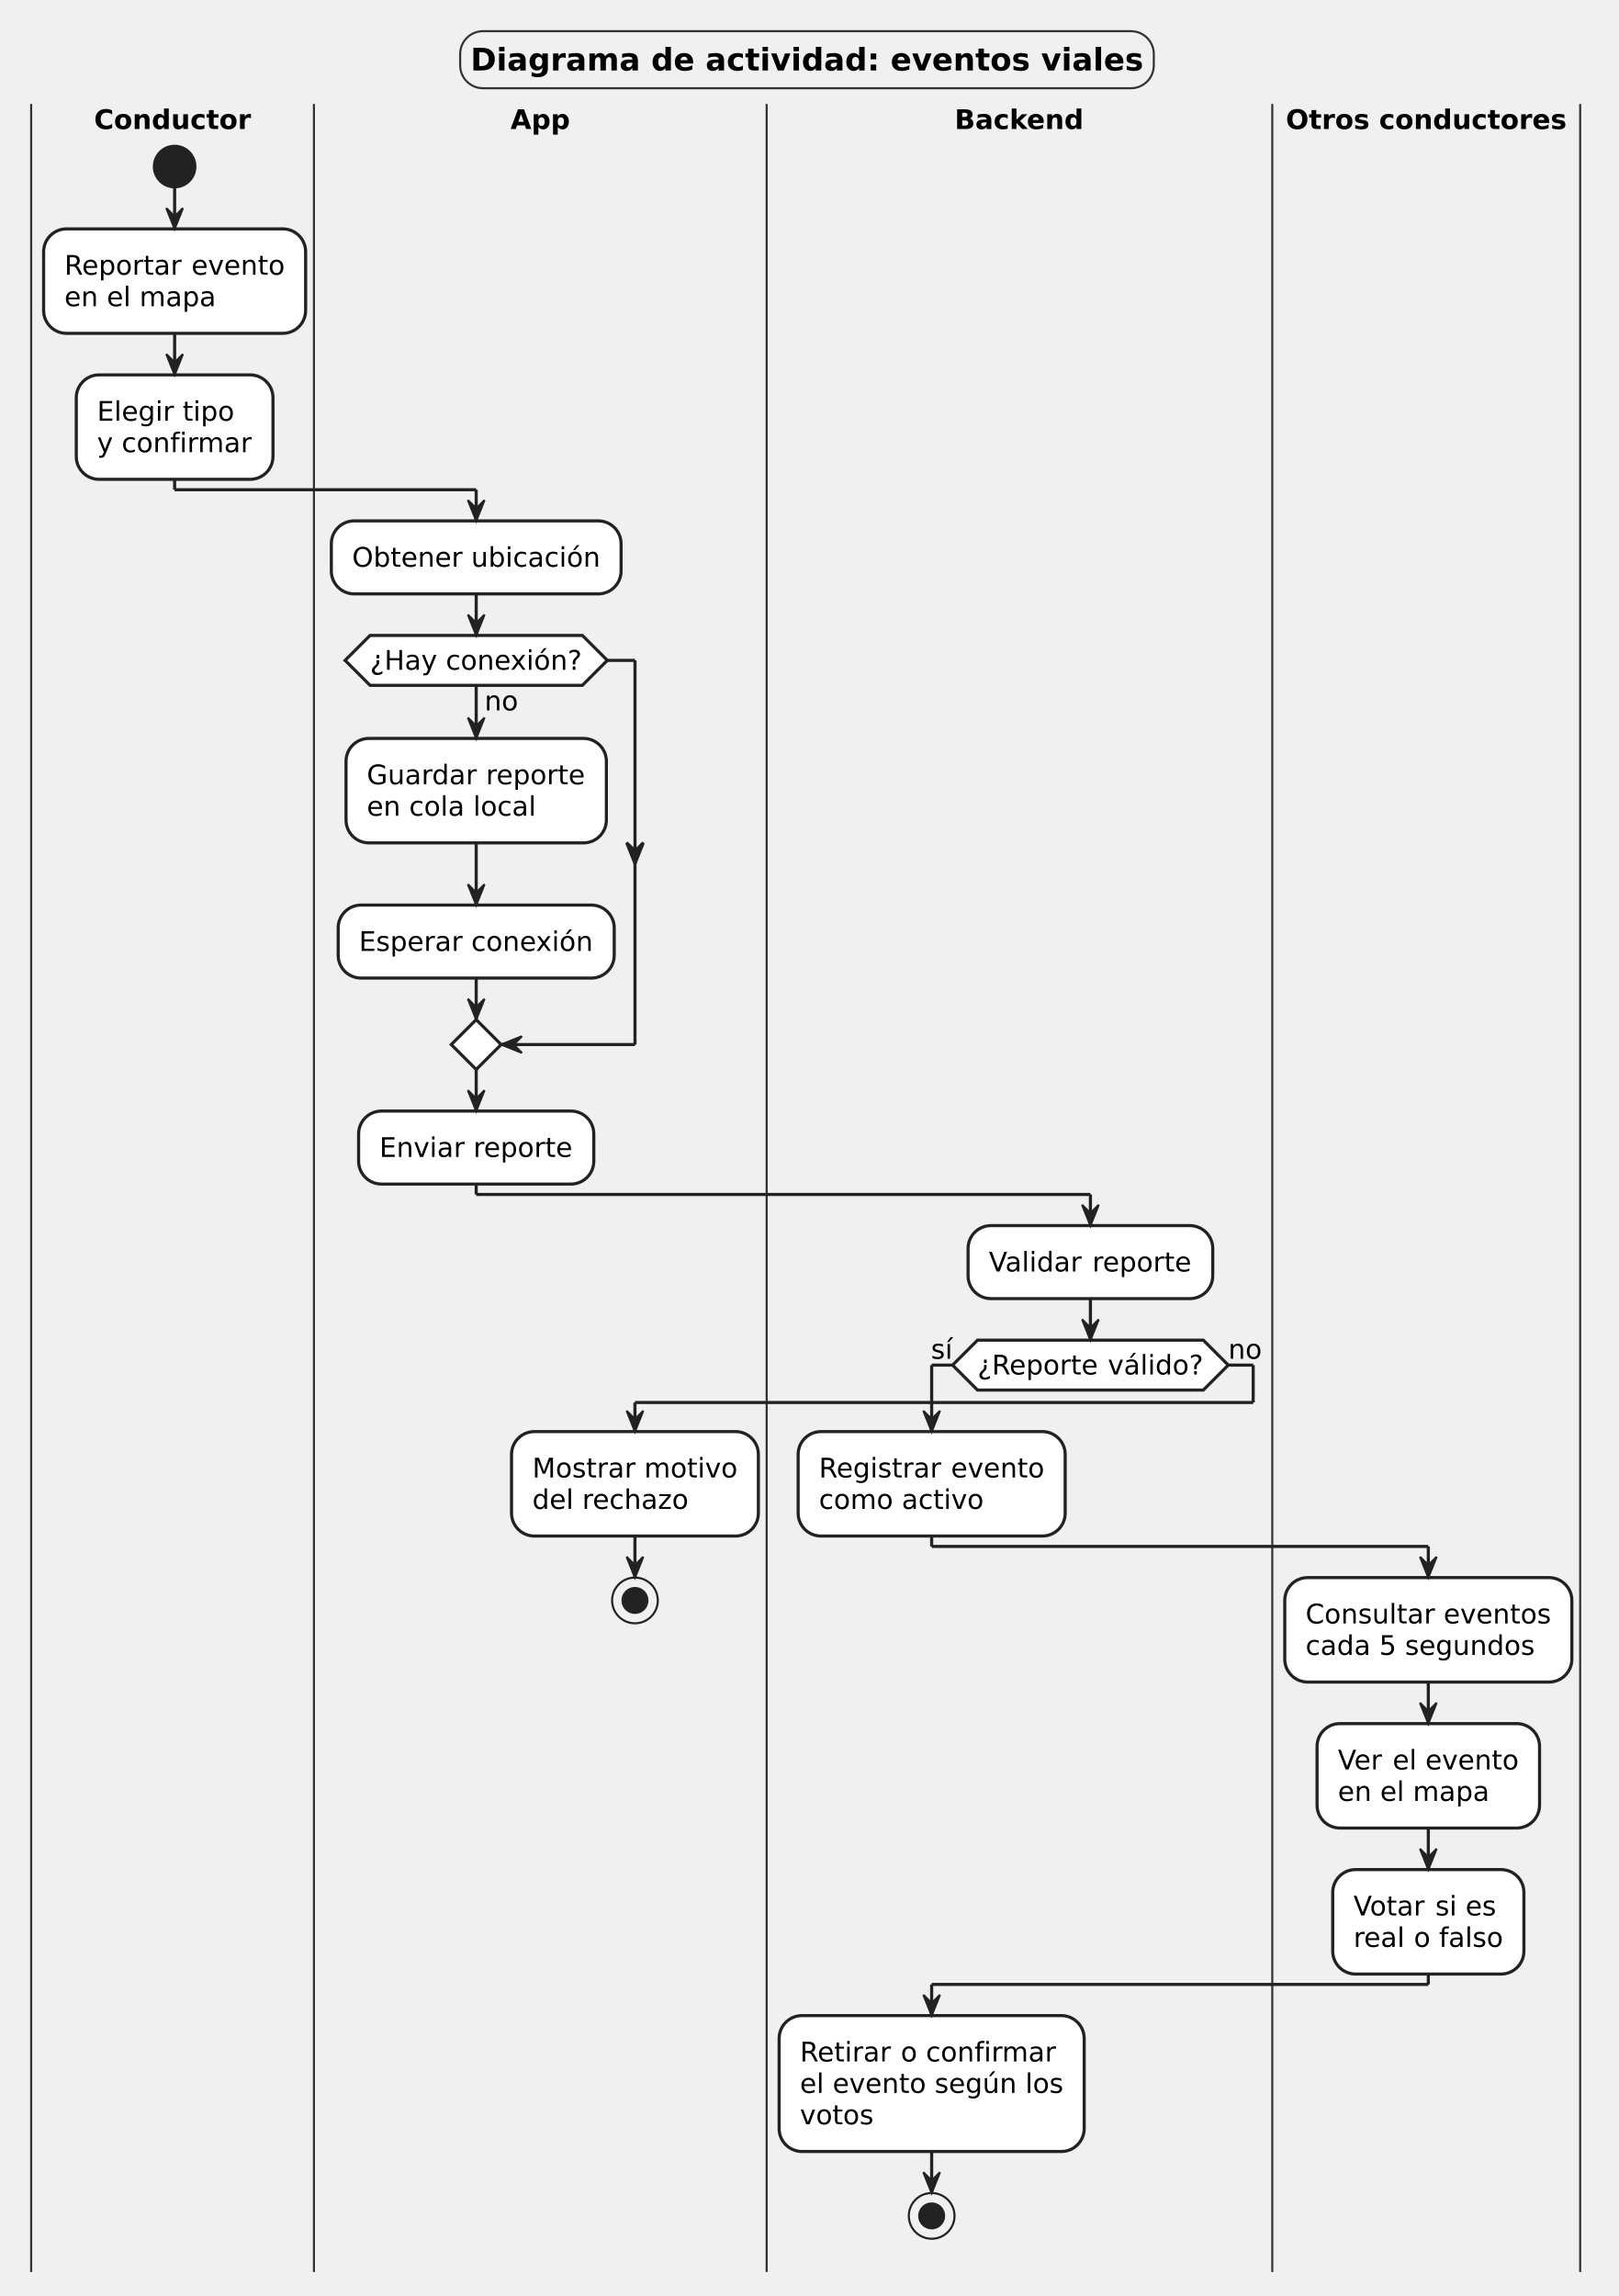
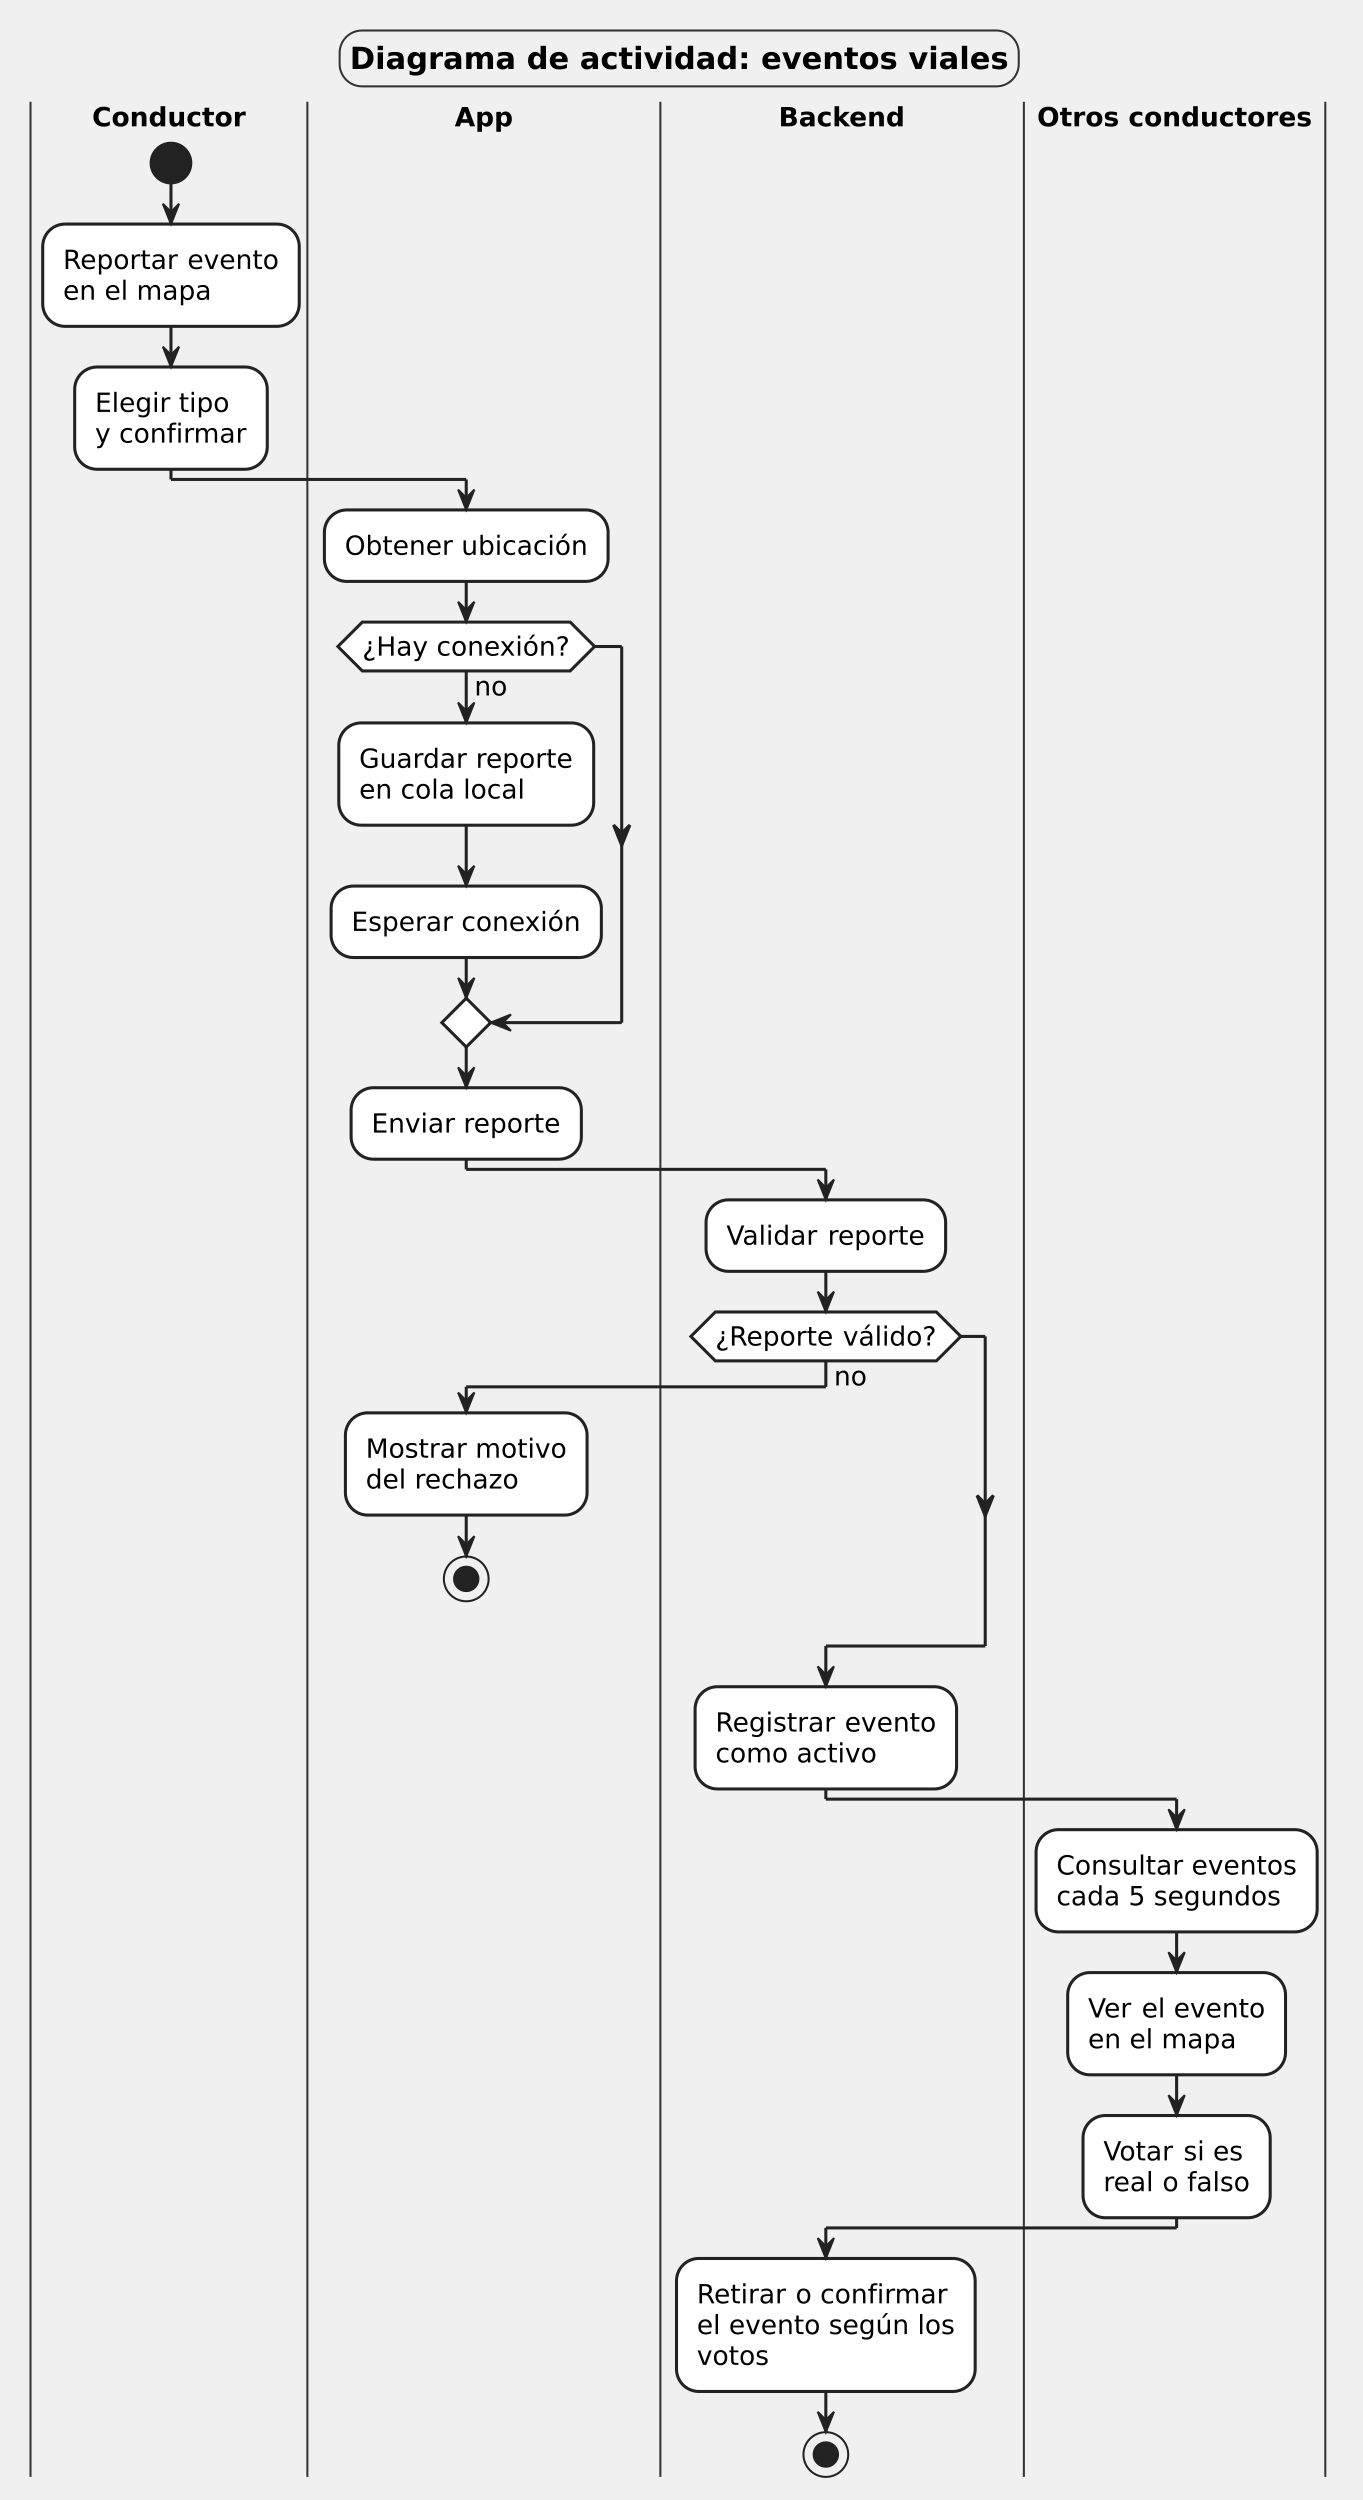
- <svg xmlns="http://www.w3.org/2000/svg" contentStyleType="text/css" height="1105px" preserveAspectRatio="none" style="width:779px;height:1105px;background:#FFFFFF;" version="1.1" viewBox="0 0 779 1105" width="779px" zoomAndPan="magnify">
+ <svg xmlns="http://www.w3.org/2000/svg" contentStyleType="text/css" height="1229px" preserveAspectRatio="none" style="width:670px;height:1229px;background:#FFFFFF;" version="1.1" viewBox="0 0 670 1229" width="670px" zoomAndPan="magnify">
  <defs />
  <g>
-     <rect fill="none" height="27.461" id="_title" rx="11" ry="11" style="stroke:#333333;stroke-width:1.0;" width="333.855" x="221.483" y="15" />
-     <text fill="#000000" font-family="DejaVu Sans" font-size="15" font-weight="bold" lengthAdjust="spacing" textLength="323.855" x="226.483" y="33.923">Diagrama de actividad: eventos viales</text>
-     <rect fill="none" height="15.133" style="stroke:none;stroke-width:1.0;" width="746.822" x="15" y="50.027" />
+     <rect fill="none" height="27.461" id="_title" rx="11" ry="11" style="stroke:#333333;stroke-width:1.0;" width="333.855" x="166.963" y="15" />
+     <text fill="#000000" font-family="DejaVu Sans" font-size="15" font-weight="bold" lengthAdjust="spacing" textLength="323.855" x="171.963" y="33.923">Diagrama de actividad: eventos viales</text>
+     <rect fill="none" height="15.133" style="stroke:none;stroke-width:1.0;" width="637.781" x="15" y="50.027" />
    <ellipse cx="84.05" cy="80.16" fill="#222222" rx="10" ry="10" style="stroke:#222222;stroke-width:1.0;" />
    <rect fill="#FFFFFF" height="50.266" rx="11" ry="11" style="stroke:#222222;stroke-width:1.5;" width="126.101" x="21" y="110.16" />
    <text fill="#000000" font-family="DejaVu Sans" font-size="13" lengthAdjust="spacing" textLength="56.989" x="31" y="132.227">Reportar</text>
    <text fill="#000000" font-family="DejaVu Sans" font-size="13" lengthAdjust="spacing" textLength="4.132" x="87.989" y="132.227"> </text>
    <text fill="#000000" font-family="DejaVu Sans" font-size="13" lengthAdjust="spacing" textLength="44.98" x="92.122" y="132.227">evento</text>
    <text fill="#000000" font-family="DejaVu Sans" font-size="13" lengthAdjust="spacing" textLength="16.237" x="31" y="147.359">en</text>
    <text fill="#000000" font-family="DejaVu Sans" font-size="13" lengthAdjust="spacing" textLength="4.132" x="47.237" y="147.359"> </text>
    <text fill="#000000" font-family="DejaVu Sans" font-size="13" lengthAdjust="spacing" textLength="11.61" x="51.37" y="147.359">el</text>
    <text fill="#000000" font-family="DejaVu Sans" font-size="13" lengthAdjust="spacing" textLength="4.132" x="62.98" y="147.359"> </text>
    <text fill="#000000" font-family="DejaVu Sans" font-size="13" lengthAdjust="spacing" textLength="36.848" x="67.112" y="147.359">mapa</text>
    <rect fill="#FFFFFF" height="50.266" rx="11" ry="11" style="stroke:#222222;stroke-width:1.5;" width="94.674" x="36.714" y="180.425" />
    <text fill="#000000" font-family="DejaVu Sans" font-size="13" lengthAdjust="spacing" textLength="37.032" x="46.714" y="202.492">Elegir</text>
    <text fill="#000000" font-family="DejaVu Sans" font-size="13" lengthAdjust="spacing" textLength="4.132" x="83.746" y="202.492"> </text>
    <text fill="#000000" font-family="DejaVu Sans" font-size="13" lengthAdjust="spacing" textLength="24.915" x="87.878" y="202.492">tipo</text>
    <text fill="#000000" font-family="DejaVu Sans" font-size="13" lengthAdjust="spacing" textLength="7.693" x="46.714" y="217.625">y</text>
    <text fill="#000000" font-family="DejaVu Sans" font-size="13" lengthAdjust="spacing" textLength="4.132" x="54.407" y="217.625"> </text>
    <text fill="#000000" font-family="DejaVu Sans" font-size="13" lengthAdjust="spacing" textLength="62.848" x="58.539" y="217.625">confirmar</text>
-     <line style="stroke:#333333;stroke-width:1.0;" x1="15" x2="15" y1="50.027" y2="1093.449" />
+     <line style="stroke:#333333;stroke-width:1.0;" x1="15" x2="15" y1="50.027" y2="1217.648" />
    <rect fill="#FFFFFF" height="35.133" rx="11" ry="11" style="stroke:#222222;stroke-width:1.5;" width="139.463" x="159.471" y="250.691" />
    <text fill="#000000" font-family="DejaVu Sans" font-size="13" lengthAdjust="spacing" textLength="53.162" x="169.471" y="272.758">Obtener</text>
    <text fill="#000000" font-family="DejaVu Sans" font-size="13" lengthAdjust="spacing" textLength="4.132" x="222.633" y="272.758"> </text>
    <text fill="#000000" font-family="DejaVu Sans" font-size="13" lengthAdjust="spacing" textLength="62.169" x="226.765" y="272.758">ubicación</text>
    <rect fill="#FFFFFF" height="50.266" rx="11" ry="11" style="stroke:#222222;stroke-width:1.5;" width="125.308" x="166.549" y="355.39" />
    <text fill="#000000" font-family="DejaVu Sans" font-size="13" lengthAdjust="spacing" textLength="53.187" x="176.549" y="377.457">Guardar</text>
    <text fill="#000000" font-family="DejaVu Sans" font-size="13" lengthAdjust="spacing" textLength="4.132" x="229.736" y="377.457"> </text>
    <text fill="#000000" font-family="DejaVu Sans" font-size="13" lengthAdjust="spacing" textLength="47.988" x="233.868" y="377.457">reporte</text>
    <text fill="#000000" font-family="DejaVu Sans" font-size="13" lengthAdjust="spacing" textLength="16.237" x="176.549" y="392.59">en</text>
    <text fill="#000000" font-family="DejaVu Sans" font-size="13" lengthAdjust="spacing" textLength="4.132" x="192.786" y="392.59"> </text>
    <text fill="#000000" font-family="DejaVu Sans" font-size="13" lengthAdjust="spacing" textLength="26.679" x="196.919" y="392.59">cola</text>
    <text fill="#000000" font-family="DejaVu Sans" font-size="13" lengthAdjust="spacing" textLength="4.132" x="223.598" y="392.59"> </text>
    <text fill="#000000" font-family="DejaVu Sans" font-size="13" lengthAdjust="spacing" textLength="30.291" x="227.73" y="392.59">local</text>
    <rect fill="#FFFFFF" height="35.133" rx="11" ry="11" style="stroke:#222222;stroke-width:1.5;" width="132.861" x="162.772" y="435.589" />
    <text fill="#000000" font-family="DejaVu Sans" font-size="13" lengthAdjust="spacing" textLength="49.893" x="172.772" y="457.656">Esperar</text>
    <text fill="#000000" font-family="DejaVu Sans" font-size="13" lengthAdjust="spacing" textLength="4.132" x="222.665" y="457.656"> </text>
    <text fill="#000000" font-family="DejaVu Sans" font-size="13" lengthAdjust="spacing" textLength="58.836" x="226.797" y="457.656">conexión</text>
    <polygon fill="#FFFFFF" points="178.101,305.824,280.305,305.824,292.305,317.824,280.305,329.824,178.101,329.824,166.101,317.824,178.101,305.824" style="stroke:#222222;stroke-width:1.5;" />
    <text fill="#000000" font-family="DejaVu Sans" font-size="13" lengthAdjust="spacing" textLength="16.193" x="233.203" y="341.891">no</text>
    <text fill="#000000" font-family="DejaVu Sans" font-size="13" lengthAdjust="spacing" textLength="32.335" x="178.101" y="322.324">¿Hay</text>
    <text fill="#000000" font-family="DejaVu Sans" font-size="13" lengthAdjust="spacing" textLength="4.132" x="210.436" y="322.324"> </text>
    <text fill="#000000" font-family="DejaVu Sans" font-size="13" lengthAdjust="spacing" textLength="65.736" x="214.568" y="322.324">conexión?</text>
    <polygon fill="#FFFFFF" points="229.203,490.722,241.203,502.722,229.203,514.722,217.203,502.722,229.203,490.722" style="stroke:#222222;stroke-width:1.5;" />
    <rect fill="#FFFFFF" height="35.133" rx="11" ry="11" style="stroke:#222222;stroke-width:1.5;" width="113.19" x="172.608" y="534.722" />
    <text fill="#000000" font-family="DejaVu Sans" font-size="13" lengthAdjust="spacing" textLength="41.069" x="182.608" y="556.789">Enviar</text>
    <text fill="#000000" font-family="DejaVu Sans" font-size="13" lengthAdjust="spacing" textLength="4.132" x="223.677" y="556.789"> </text>
    <text fill="#000000" font-family="DejaVu Sans" font-size="13" lengthAdjust="spacing" textLength="47.988" x="227.81" y="556.789">reporte</text>
-     <rect fill="#FFFFFF" height="50.266" rx="11" ry="11" style="stroke:#222222;stroke-width:1.5;" width="118.801" x="246.209" y="688.988" />
-     <text fill="#000000" font-family="DejaVu Sans" font-size="13" lengthAdjust="spacing" textLength="49.696" x="256.209" y="711.055">Mostrar</text>
-     <text fill="#000000" font-family="DejaVu Sans" font-size="13" lengthAdjust="spacing" textLength="4.132" x="305.905" y="711.055"> </text>
-     <text fill="#000000" font-family="DejaVu Sans" font-size="13" lengthAdjust="spacing" textLength="44.973" x="310.037" y="711.055">motivo</text>
-     <text fill="#000000" font-family="DejaVu Sans" font-size="13" lengthAdjust="spacing" textLength="19.862" x="256.209" y="726.188">del</text>
-     <text fill="#000000" font-family="DejaVu Sans" font-size="13" lengthAdjust="spacing" textLength="4.132" x="276.071" y="726.188"> </text>
-     <text fill="#000000" font-family="DejaVu Sans" font-size="13" lengthAdjust="spacing" textLength="51.473" x="280.203" y="726.188">rechazo</text>
-     <ellipse cx="305.61" cy="770.253" fill="none" rx="11" ry="11" style="stroke:#222222;stroke-width:1.0;" />
-     <ellipse cx="305.61" cy="770.253" fill="#222222" rx="6" ry="6" style="stroke:#222222;stroke-width:1.0;" />
-     <line style="stroke:#333333;stroke-width:1.0;" x1="151.101" x2="151.101" y1="50.027" y2="1093.449" />
-     <rect fill="#FFFFFF" height="35.133" rx="11" ry="11" style="stroke:#222222;stroke-width:1.5;" width="117.767" x="465.947" y="589.855" />
-     <text fill="#000000" font-family="DejaVu Sans" font-size="13" lengthAdjust="spacing" textLength="45.646" x="475.947" y="611.922">Validar</text>
-     <text fill="#000000" font-family="DejaVu Sans" font-size="13" lengthAdjust="spacing" textLength="4.132" x="521.593" y="611.922"> </text>
-     <text fill="#000000" font-family="DejaVu Sans" font-size="13" lengthAdjust="spacing" textLength="47.988" x="525.725" y="611.922">reporte</text>
-     <polygon fill="#FFFFFF" points="470.482,644.988,579.179,644.988,591.179,656.988,579.179,668.988,470.482,668.988,458.482,656.988,470.482,644.988" style="stroke:#222222;stroke-width:1.5;" />
-     <text fill="#000000" font-family="DejaVu Sans" font-size="13" lengthAdjust="spacing" textLength="58.576" x="470.482" y="661.488">¿Reporte</text>
-     <text fill="#000000" font-family="DejaVu Sans" font-size="13" lengthAdjust="spacing" textLength="4.132" x="529.058" y="661.488"> </text>
-     <text fill="#000000" font-family="DejaVu Sans" font-size="13" lengthAdjust="spacing" textLength="45.989" x="533.19" y="661.488">válido?</text>
-     <text fill="#000000" font-family="DejaVu Sans" font-size="13" lengthAdjust="spacing" textLength="10.385" x="448.097" y="653.922">sí</text>
-     <text fill="#000000" font-family="DejaVu Sans" font-size="13" lengthAdjust="spacing" textLength="16.193" x="591.179" y="653.922">no</text>
-     <rect fill="#FFFFFF" height="50.266" rx="11" ry="11" style="stroke:#222222;stroke-width:1.5;" width="128.532" x="384.157" y="688.988" />
-     <text fill="#000000" font-family="DejaVu Sans" font-size="13" lengthAdjust="spacing" textLength="59.42" x="394.157" y="711.055">Registrar</text>
-     <text fill="#000000" font-family="DejaVu Sans" font-size="13" lengthAdjust="spacing" textLength="4.132" x="453.578" y="711.055"> </text>
-     <text fill="#000000" font-family="DejaVu Sans" font-size="13" lengthAdjust="spacing" textLength="44.98" x="457.71" y="711.055">evento</text>
-     <text fill="#000000" font-family="DejaVu Sans" font-size="13" lengthAdjust="spacing" textLength="35.718" x="394.157" y="726.188">como</text>
-     <text fill="#000000" font-family="DejaVu Sans" font-size="13" lengthAdjust="spacing" textLength="4.132" x="429.876" y="726.188"> </text>
-     <text fill="#000000" font-family="DejaVu Sans" font-size="13" lengthAdjust="spacing" textLength="39.47" x="434.008" y="726.188">activo</text>
-     <rect fill="#FFFFFF" height="65.398" rx="11" ry="11" style="stroke:#222222;stroke-width:1.5;" width="146.826" x="375.01" y="970.05" />
-     <text fill="#000000" font-family="DejaVu Sans" font-size="13" lengthAdjust="spacing" textLength="44.395" x="385.01" y="992.117">Retirar</text>
-     <text fill="#000000" font-family="DejaVu Sans" font-size="13" lengthAdjust="spacing" textLength="4.132" x="429.406" y="992.117"> </text>
-     <text fill="#000000" font-family="DejaVu Sans" font-size="13" lengthAdjust="spacing" textLength="7.954" x="433.538" y="992.117">o</text>
-     <text fill="#000000" font-family="DejaVu Sans" font-size="13" lengthAdjust="spacing" textLength="4.132" x="441.492" y="992.117"> </text>
-     <text fill="#000000" font-family="DejaVu Sans" font-size="13" lengthAdjust="spacing" textLength="62.848" x="445.624" y="992.117">confirmar</text>
-     <text fill="#000000" font-family="DejaVu Sans" font-size="13" lengthAdjust="spacing" textLength="11.61" x="385.01" y="1007.25">el</text>
-     <text fill="#000000" font-family="DejaVu Sans" font-size="13" lengthAdjust="spacing" textLength="4.132" x="396.62" y="1007.25"> </text>
-     <text fill="#000000" font-family="DejaVu Sans" font-size="13" lengthAdjust="spacing" textLength="44.98" x="400.753" y="1007.25">evento</text>
-     <text fill="#000000" font-family="DejaVu Sans" font-size="13" lengthAdjust="spacing" textLength="4.132" x="445.732" y="1007.25"> </text>
-     <text fill="#000000" font-family="DejaVu Sans" font-size="13" lengthAdjust="spacing" textLength="39.502" x="449.864" y="1007.25">según</text>
-     <text fill="#000000" font-family="DejaVu Sans" font-size="13" lengthAdjust="spacing" textLength="4.132" x="489.366" y="1007.25"> </text>
-     <text fill="#000000" font-family="DejaVu Sans" font-size="13" lengthAdjust="spacing" textLength="18.338" x="493.498" y="1007.25">los</text>
-     <text fill="#000000" font-family="DejaVu Sans" font-size="13" lengthAdjust="spacing" textLength="35.471" x="385.01" y="1022.383">votos</text>
-     <ellipse cx="448.423" cy="1066.449" fill="none" rx="11" ry="11" style="stroke:#222222;stroke-width:1.0;" />
-     <ellipse cx="448.423" cy="1066.449" fill="#222222" rx="6" ry="6" style="stroke:#222222;stroke-width:1.0;" />
-     <line style="stroke:#333333;stroke-width:1.0;" x1="369.01" x2="369.01" y1="50.027" y2="1093.449" />
-     <rect fill="#FFFFFF" height="50.266" rx="11" ry="11" style="stroke:#222222;stroke-width:1.5;" width="138.187" x="618.372" y="759.253" />
-     <text fill="#000000" font-family="DejaVu Sans" font-size="13" lengthAdjust="spacing" textLength="62.302" x="628.372" y="781.32">Consultar</text>
-     <text fill="#000000" font-family="DejaVu Sans" font-size="13" lengthAdjust="spacing" textLength="4.132" x="690.674" y="781.32"> </text>
-     <text fill="#000000" font-family="DejaVu Sans" font-size="13" lengthAdjust="spacing" textLength="51.752" x="694.806" y="781.32">eventos</text>
-     <text fill="#000000" font-family="DejaVu Sans" font-size="13" lengthAdjust="spacing" textLength="31.332" x="628.372" y="796.453">cada</text>
-     <text fill="#000000" font-family="DejaVu Sans" font-size="13" lengthAdjust="spacing" textLength="4.132" x="659.704" y="796.453"> </text>
-     <text fill="#000000" font-family="DejaVu Sans" font-size="13" lengthAdjust="spacing" textLength="8.271" x="663.836" y="796.453">5</text>
-     <text fill="#000000" font-family="DejaVu Sans" font-size="13" lengthAdjust="spacing" textLength="4.132" x="672.107" y="796.453"> </text>
-     <text fill="#000000" font-family="DejaVu Sans" font-size="13" lengthAdjust="spacing" textLength="62.48" x="676.24" y="796.453">segundos</text>
-     <rect fill="#FFFFFF" height="50.266" rx="11" ry="11" style="stroke:#222222;stroke-width:1.5;" width="107.09" x="633.92" y="829.519" />
-     <text fill="#000000" font-family="DejaVu Sans" font-size="13" lengthAdjust="spacing" textLength="22.236" x="643.92" y="851.586">Ver</text>
-     <text fill="#000000" font-family="DejaVu Sans" font-size="13" lengthAdjust="spacing" textLength="4.132" x="666.156" y="851.586"> </text>
-     <text fill="#000000" font-family="DejaVu Sans" font-size="13" lengthAdjust="spacing" textLength="11.61" x="670.289" y="851.586">el</text>
-     <text fill="#000000" font-family="DejaVu Sans" font-size="13" lengthAdjust="spacing" textLength="4.132" x="681.898" y="851.586"> </text>
-     <text fill="#000000" font-family="DejaVu Sans" font-size="13" lengthAdjust="spacing" textLength="44.98" x="686.031" y="851.586">evento</text>
-     <text fill="#000000" font-family="DejaVu Sans" font-size="13" lengthAdjust="spacing" textLength="16.237" x="643.92" y="866.719">en</text>
-     <text fill="#000000" font-family="DejaVu Sans" font-size="13" lengthAdjust="spacing" textLength="4.132" x="660.158" y="866.719"> </text>
-     <text fill="#000000" font-family="DejaVu Sans" font-size="13" lengthAdjust="spacing" textLength="11.61" x="664.29" y="866.719">el</text>
-     <text fill="#000000" font-family="DejaVu Sans" font-size="13" lengthAdjust="spacing" textLength="4.132" x="675.9" y="866.719"> </text>
-     <text fill="#000000" font-family="DejaVu Sans" font-size="13" lengthAdjust="spacing" textLength="36.848" x="680.032" y="866.719">mapa</text>
-     <rect fill="#FFFFFF" height="50.266" rx="11" ry="11" style="stroke:#222222;stroke-width:1.5;" width="92.02" x="641.455" y="899.785" />
-     <text fill="#000000" font-family="DejaVu Sans" font-size="13" lengthAdjust="spacing" textLength="35.255" x="651.455" y="921.852">Votar</text>
-     <text fill="#000000" font-family="DejaVu Sans" font-size="13" lengthAdjust="spacing" textLength="4.132" x="686.71" y="921.852"> </text>
-     <text fill="#000000" font-family="DejaVu Sans" font-size="13" lengthAdjust="spacing" textLength="10.385" x="690.842" y="921.852">si</text>
-     <text fill="#000000" font-family="DejaVu Sans" font-size="13" lengthAdjust="spacing" textLength="4.132" x="701.227" y="921.852"> </text>
-     <text fill="#000000" font-family="DejaVu Sans" font-size="13" lengthAdjust="spacing" textLength="14.771" x="705.359" y="921.852">es</text>
-     <text fill="#000000" font-family="DejaVu Sans" font-size="13" lengthAdjust="spacing" textLength="24.921" x="651.455" y="936.984">real</text>
-     <text fill="#000000" font-family="DejaVu Sans" font-size="13" lengthAdjust="spacing" textLength="4.132" x="676.376" y="936.984"> </text>
-     <text fill="#000000" font-family="DejaVu Sans" font-size="13" lengthAdjust="spacing" textLength="7.954" x="680.508" y="936.984">o</text>
-     <text fill="#000000" font-family="DejaVu Sans" font-size="13" lengthAdjust="spacing" textLength="4.132" x="688.462" y="936.984"> </text>
-     <text fill="#000000" font-family="DejaVu Sans" font-size="13" lengthAdjust="spacing" textLength="30.881" x="692.594" y="936.984">falso</text>
-     <line style="stroke:#333333;stroke-width:1.0;" x1="612.372" x2="612.372" y1="50.027" y2="1093.449" />
-     <line style="stroke:#333333;stroke-width:1.0;" x1="760.559" x2="760.559" y1="50.027" y2="1093.449" />
+     <rect fill="#FFFFFF" height="50.266" rx="11" ry="11" style="stroke:#222222;stroke-width:1.5;" width="118.801" x="169.802" y="694.554" />
+     <text fill="#000000" font-family="DejaVu Sans" font-size="13" lengthAdjust="spacing" textLength="49.696" x="179.802" y="716.621">Mostrar</text>
+     <text fill="#000000" font-family="DejaVu Sans" font-size="13" lengthAdjust="spacing" textLength="4.132" x="229.498" y="716.621"> </text>
+     <text fill="#000000" font-family="DejaVu Sans" font-size="13" lengthAdjust="spacing" textLength="44.973" x="233.63" y="716.621">motivo</text>
+     <text fill="#000000" font-family="DejaVu Sans" font-size="13" lengthAdjust="spacing" textLength="19.862" x="179.802" y="731.754">del</text>
+     <text fill="#000000" font-family="DejaVu Sans" font-size="13" lengthAdjust="spacing" textLength="4.132" x="199.664" y="731.754"> </text>
+     <text fill="#000000" font-family="DejaVu Sans" font-size="13" lengthAdjust="spacing" textLength="51.473" x="203.796" y="731.754">rechazo</text>
+     <ellipse cx="229.203" cy="776.187" fill="none" rx="11" ry="11" style="stroke:#222222;stroke-width:1.0;" />
+     <ellipse cx="229.203" cy="776.187" fill="#222222" rx="6" ry="6" style="stroke:#222222;stroke-width:1.0;" />
+     <line style="stroke:#333333;stroke-width:1.0;" x1="151.101" x2="151.101" y1="50.027" y2="1217.648" />
+     <rect fill="#FFFFFF" height="35.133" rx="11" ry="11" style="stroke:#222222;stroke-width:1.5;" width="117.767" x="347.099" y="589.855" />
+     <text fill="#000000" font-family="DejaVu Sans" font-size="13" lengthAdjust="spacing" textLength="45.646" x="357.099" y="611.922">Validar</text>
+     <text fill="#000000" font-family="DejaVu Sans" font-size="13" lengthAdjust="spacing" textLength="4.132" x="402.745" y="611.922"> </text>
+     <text fill="#000000" font-family="DejaVu Sans" font-size="13" lengthAdjust="spacing" textLength="47.988" x="406.877" y="611.922">reporte</text>
+     <polygon fill="#FFFFFF" points="351.634,644.988,460.331,644.988,472.331,656.988,460.331,668.988,351.634,668.988,339.634,656.988,351.634,644.988" style="stroke:#222222;stroke-width:1.5;" />
+     <text fill="#000000" font-family="DejaVu Sans" font-size="13" lengthAdjust="spacing" textLength="16.193" x="409.982" y="681.055">no</text>
+     <text fill="#000000" font-family="DejaVu Sans" font-size="13" lengthAdjust="spacing" textLength="58.576" x="351.634" y="661.488">¿Reporte</text>
+     <text fill="#000000" font-family="DejaVu Sans" font-size="13" lengthAdjust="spacing" textLength="4.132" x="410.21" y="661.488"> </text>
+     <text fill="#000000" font-family="DejaVu Sans" font-size="13" lengthAdjust="spacing" textLength="45.989" x="414.342" y="661.488">válido?</text>
+     <rect fill="#FFFFFF" height="50.266" rx="11" ry="11" style="stroke:#222222;stroke-width:1.5;" width="128.532" x="341.716" y="829.187" />
+     <text fill="#000000" font-family="DejaVu Sans" font-size="13" lengthAdjust="spacing" textLength="59.42" x="351.716" y="851.254">Registrar</text>
+     <text fill="#000000" font-family="DejaVu Sans" font-size="13" lengthAdjust="spacing" textLength="4.132" x="411.137" y="851.254"> </text>
+     <text fill="#000000" font-family="DejaVu Sans" font-size="13" lengthAdjust="spacing" textLength="44.98" x="415.269" y="851.254">evento</text>
+     <text fill="#000000" font-family="DejaVu Sans" font-size="13" lengthAdjust="spacing" textLength="35.718" x="351.716" y="866.387">como</text>
+     <text fill="#000000" font-family="DejaVu Sans" font-size="13" lengthAdjust="spacing" textLength="4.132" x="387.434" y="866.387"> </text>
+     <text fill="#000000" font-family="DejaVu Sans" font-size="13" lengthAdjust="spacing" textLength="39.47" x="391.567" y="866.387">activo</text>
+     <rect fill="#FFFFFF" height="65.398" rx="11" ry="11" style="stroke:#222222;stroke-width:1.5;" width="146.826" x="332.569" y="1110.249" />
+     <text fill="#000000" font-family="DejaVu Sans" font-size="13" lengthAdjust="spacing" textLength="44.395" x="342.569" y="1132.316">Retirar</text>
+     <text fill="#000000" font-family="DejaVu Sans" font-size="13" lengthAdjust="spacing" textLength="4.132" x="386.965" y="1132.316"> </text>
+     <text fill="#000000" font-family="DejaVu Sans" font-size="13" lengthAdjust="spacing" textLength="7.954" x="391.097" y="1132.316">o</text>
+     <text fill="#000000" font-family="DejaVu Sans" font-size="13" lengthAdjust="spacing" textLength="4.132" x="399.05" y="1132.316"> </text>
+     <text fill="#000000" font-family="DejaVu Sans" font-size="13" lengthAdjust="spacing" textLength="62.848" x="403.183" y="1132.316">confirmar</text>
+     <text fill="#000000" font-family="DejaVu Sans" font-size="13" lengthAdjust="spacing" textLength="11.61" x="342.569" y="1147.449">el</text>
+     <text fill="#000000" font-family="DejaVu Sans" font-size="13" lengthAdjust="spacing" textLength="4.132" x="354.179" y="1147.449"> </text>
+     <text fill="#000000" font-family="DejaVu Sans" font-size="13" lengthAdjust="spacing" textLength="44.98" x="358.311" y="1147.449">evento</text>
+     <text fill="#000000" font-family="DejaVu Sans" font-size="13" lengthAdjust="spacing" textLength="4.132" x="403.291" y="1147.449"> </text>
+     <text fill="#000000" font-family="DejaVu Sans" font-size="13" lengthAdjust="spacing" textLength="39.502" x="407.423" y="1147.449">según</text>
+     <text fill="#000000" font-family="DejaVu Sans" font-size="13" lengthAdjust="spacing" textLength="4.132" x="446.925" y="1147.449"> </text>
+     <text fill="#000000" font-family="DejaVu Sans" font-size="13" lengthAdjust="spacing" textLength="18.338" x="451.057" y="1147.449">los</text>
+     <text fill="#000000" font-family="DejaVu Sans" font-size="13" lengthAdjust="spacing" textLength="35.471" x="342.569" y="1162.582">votos</text>
+     <ellipse cx="405.982" cy="1206.648" fill="none" rx="11" ry="11" style="stroke:#222222;stroke-width:1.0;" />
+     <ellipse cx="405.982" cy="1206.648" fill="#222222" rx="6" ry="6" style="stroke:#222222;stroke-width:1.0;" />
+     <line style="stroke:#333333;stroke-width:1.0;" x1="324.634" x2="324.634" y1="50.027" y2="1217.648" />
+     <rect fill="#FFFFFF" height="50.266" rx="11" ry="11" style="stroke:#222222;stroke-width:1.5;" width="138.187" x="509.331" y="899.453" />
+     <text fill="#000000" font-family="DejaVu Sans" font-size="13" lengthAdjust="spacing" textLength="62.302" x="519.331" y="921.519">Consultar</text>
+     <text fill="#000000" font-family="DejaVu Sans" font-size="13" lengthAdjust="spacing" textLength="4.132" x="581.633" y="921.519"> </text>
+     <text fill="#000000" font-family="DejaVu Sans" font-size="13" lengthAdjust="spacing" textLength="51.752" x="585.765" y="921.519">eventos</text>
+     <text fill="#000000" font-family="DejaVu Sans" font-size="13" lengthAdjust="spacing" textLength="31.332" x="519.331" y="936.652">cada</text>
+     <text fill="#000000" font-family="DejaVu Sans" font-size="13" lengthAdjust="spacing" textLength="4.132" x="550.663" y="936.652"> </text>
+     <text fill="#000000" font-family="DejaVu Sans" font-size="13" lengthAdjust="spacing" textLength="8.271" x="554.795" y="936.652">5</text>
+     <text fill="#000000" font-family="DejaVu Sans" font-size="13" lengthAdjust="spacing" textLength="4.132" x="563.066" y="936.652"> </text>
+     <text fill="#000000" font-family="DejaVu Sans" font-size="13" lengthAdjust="spacing" textLength="62.48" x="567.198" y="936.652">segundos</text>
+     <rect fill="#FFFFFF" height="50.266" rx="11" ry="11" style="stroke:#222222;stroke-width:1.5;" width="107.09" x="524.879" y="969.718" />
+     <text fill="#000000" font-family="DejaVu Sans" font-size="13" lengthAdjust="spacing" textLength="22.236" x="534.879" y="991.785">Ver</text>
+     <text fill="#000000" font-family="DejaVu Sans" font-size="13" lengthAdjust="spacing" textLength="4.132" x="557.115" y="991.785"> </text>
+     <text fill="#000000" font-family="DejaVu Sans" font-size="13" lengthAdjust="spacing" textLength="11.61" x="561.248" y="991.785">el</text>
+     <text fill="#000000" font-family="DejaVu Sans" font-size="13" lengthAdjust="spacing" textLength="4.132" x="572.857" y="991.785"> </text>
+     <text fill="#000000" font-family="DejaVu Sans" font-size="13" lengthAdjust="spacing" textLength="44.98" x="576.99" y="991.785">evento</text>
+     <text fill="#000000" font-family="DejaVu Sans" font-size="13" lengthAdjust="spacing" textLength="16.237" x="534.879" y="1006.918">en</text>
+     <text fill="#000000" font-family="DejaVu Sans" font-size="13" lengthAdjust="spacing" textLength="4.132" x="551.117" y="1006.918"> </text>
+     <text fill="#000000" font-family="DejaVu Sans" font-size="13" lengthAdjust="spacing" textLength="11.61" x="555.249" y="1006.918">el</text>
+     <text fill="#000000" font-family="DejaVu Sans" font-size="13" lengthAdjust="spacing" textLength="4.132" x="566.859" y="1006.918"> </text>
+     <text fill="#000000" font-family="DejaVu Sans" font-size="13" lengthAdjust="spacing" textLength="36.848" x="570.991" y="1006.918">mapa</text>
+     <rect fill="#FFFFFF" height="50.266" rx="11" ry="11" style="stroke:#222222;stroke-width:1.5;" width="92.02" x="532.414" y="1039.984" />
+     <text fill="#000000" font-family="DejaVu Sans" font-size="13" lengthAdjust="spacing" textLength="35.255" x="542.414" y="1062.051">Votar</text>
+     <text fill="#000000" font-family="DejaVu Sans" font-size="13" lengthAdjust="spacing" textLength="4.132" x="577.669" y="1062.051"> </text>
+     <text fill="#000000" font-family="DejaVu Sans" font-size="13" lengthAdjust="spacing" textLength="10.385" x="581.801" y="1062.051">si</text>
+     <text fill="#000000" font-family="DejaVu Sans" font-size="13" lengthAdjust="spacing" textLength="4.132" x="592.186" y="1062.051"> </text>
+     <text fill="#000000" font-family="DejaVu Sans" font-size="13" lengthAdjust="spacing" textLength="14.771" x="596.318" y="1062.051">es</text>
+     <text fill="#000000" font-family="DejaVu Sans" font-size="13" lengthAdjust="spacing" textLength="24.921" x="542.414" y="1077.184">real</text>
+     <text fill="#000000" font-family="DejaVu Sans" font-size="13" lengthAdjust="spacing" textLength="4.132" x="567.335" y="1077.184"> </text>
+     <text fill="#000000" font-family="DejaVu Sans" font-size="13" lengthAdjust="spacing" textLength="7.954" x="571.467" y="1077.184">o</text>
+     <text fill="#000000" font-family="DejaVu Sans" font-size="13" lengthAdjust="spacing" textLength="4.132" x="579.421" y="1077.184"> </text>
+     <text fill="#000000" font-family="DejaVu Sans" font-size="13" lengthAdjust="spacing" textLength="30.881" x="583.553" y="1077.184">falso</text>
+     <line style="stroke:#333333;stroke-width:1.0;" x1="503.331" x2="503.331" y1="50.027" y2="1217.648" />
+     <line style="stroke:#333333;stroke-width:1.0;" x1="651.518" x2="651.518" y1="50.027" y2="1217.648" />
    <line style="stroke:#222222;stroke-width:1.5;" x1="84.05" x2="84.05" y1="90.16" y2="110.16" />
    <polygon fill="#222222" points="80.05,100.16,84.05,110.16,88.05,100.16,84.05,104.16" style="stroke:#222222;stroke-width:1.0;" />
    <line style="stroke:#222222;stroke-width:1.5;" x1="84.05" x2="84.05" y1="160.425" y2="180.425" />
    <polygon fill="#222222" points="80.05,170.425,84.05,180.425,88.05,170.425,84.05,174.425" style="stroke:#222222;stroke-width:1.0;" />
    <line style="stroke:#222222;stroke-width:1.5;" x1="229.203" x2="229.203" y1="405.656" y2="435.589" />
    <polygon fill="#222222" points="225.203,425.589,229.203,435.589,233.203,425.589,229.203,429.589" style="stroke:#222222;stroke-width:1.0;" />
    <line style="stroke:#222222;stroke-width:1.5;" x1="229.203" x2="229.203" y1="329.824" y2="355.39" />
    <polygon fill="#222222" points="225.203,345.39,229.203,355.39,233.203,345.39,229.203,349.39" style="stroke:#222222;stroke-width:1.0;" />
    <line style="stroke:#222222;stroke-width:1.5;" x1="292.305" x2="305.634" y1="317.824" y2="317.824" />
    <polygon fill="#222222" points="301.634,405.589,305.634,415.589,309.634,405.589,305.634,409.589" style="stroke:#222222;stroke-width:1.5;" />
    <line style="stroke:#222222;stroke-width:1.5;" x1="305.634" x2="305.634" y1="317.824" y2="502.722" />
    <line style="stroke:#222222;stroke-width:1.5;" x1="305.634" x2="241.203" y1="502.722" y2="502.722" />
    <polygon fill="#222222" points="251.203,498.722,241.203,502.722,251.203,506.722,247.203,502.722" style="stroke:#222222;stroke-width:1.0;" />
    <line style="stroke:#222222;stroke-width:1.5;" x1="229.203" x2="229.203" y1="470.722" y2="490.722" />
    <polygon fill="#222222" points="225.203,480.722,229.203,490.722,233.203,480.722,229.203,484.722" style="stroke:#222222;stroke-width:1.0;" />
    <line style="stroke:#222222;stroke-width:1.5;" x1="229.203" x2="229.203" y1="285.824" y2="305.824" />
    <polygon fill="#222222" points="225.203,295.824,229.203,305.824,233.203,295.824,229.203,299.824" style="stroke:#222222;stroke-width:1.0;" />
    <line style="stroke:#222222;stroke-width:1.5;" x1="229.203" x2="229.203" y1="514.722" y2="534.722" />
    <polygon fill="#222222" points="225.203,524.722,229.203,534.722,233.203,524.722,229.203,528.722" style="stroke:#222222;stroke-width:1.0;" />
-     <line style="stroke:#222222;stroke-width:1.5;" x1="305.61" x2="305.61" y1="739.253" y2="759.253" />
-     <polygon fill="#222222" points="301.61,749.253,305.61,759.253,309.61,749.253,305.61,753.253" style="stroke:#222222;stroke-width:1.0;" />
-     <line style="stroke:#222222;stroke-width:1.5;" x1="448.423" x2="448.423" y1="1035.449" y2="1055.449" />
-     <polygon fill="#222222" points="444.423,1045.449,448.423,1055.449,452.423,1045.449,448.423,1049.449" style="stroke:#222222;stroke-width:1.0;" />
-     <line style="stroke:#222222;stroke-width:1.5;" x1="458.482" x2="448.423" y1="656.988" y2="656.988" />
-     <line style="stroke:#222222;stroke-width:1.5;" x1="448.423" x2="448.423" y1="656.988" y2="688.988" />
-     <polygon fill="#222222" points="444.423,678.988,448.423,688.988,452.423,678.988,448.423,682.988" style="stroke:#222222;stroke-width:1.0;" />
-     <line style="stroke:#222222;stroke-width:1.5;" x1="524.83" x2="524.83" y1="624.988" y2="644.988" />
-     <polygon fill="#222222" points="520.83,634.988,524.83,644.988,528.83,634.988,524.83,638.988" style="stroke:#222222;stroke-width:1.0;" />
-     <line style="stroke:#222222;stroke-width:1.5;" x1="687.465" x2="687.465" y1="809.519" y2="829.519" />
-     <polygon fill="#222222" points="683.465,819.519,687.465,829.519,691.465,819.519,687.465,823.519" style="stroke:#222222;stroke-width:1.0;" />
-     <line style="stroke:#222222;stroke-width:1.5;" x1="687.465" x2="687.465" y1="879.785" y2="899.785" />
-     <polygon fill="#222222" points="683.465,889.785,687.465,899.785,691.465,889.785,687.465,893.785" style="stroke:#222222;stroke-width:1.0;" />
+     <line style="stroke:#222222;stroke-width:1.5;" x1="229.203" x2="229.203" y1="744.82" y2="765.187" />
+     <polygon fill="#222222" points="225.203,755.187,229.203,765.187,233.203,755.187,229.203,759.187" style="stroke:#222222;stroke-width:1.0;" />
+     <line style="stroke:#222222;stroke-width:1.5;" x1="472.331" x2="484.331" y1="656.988" y2="656.988" />
+     <polygon fill="#222222" points="480.331,735.187,484.331,745.187,488.331,735.187,484.331,739.187" style="stroke:#222222;stroke-width:1.5;" />
+     <line style="stroke:#222222;stroke-width:1.5;" x1="484.331" x2="484.331" y1="656.988" y2="809.187" />
+     <line style="stroke:#222222;stroke-width:1.5;" x1="484.331" x2="405.982" y1="809.187" y2="809.187" />
+     <line style="stroke:#222222;stroke-width:1.5;" x1="405.982" x2="405.982" y1="809.187" y2="829.187" />
+     <polygon fill="#222222" points="401.982,819.187,405.982,829.187,409.982,819.187,405.982,823.187" style="stroke:#222222;stroke-width:1.0;" />
+     <line style="stroke:#222222;stroke-width:1.5;" x1="405.982" x2="405.982" y1="624.988" y2="644.988" />
+     <polygon fill="#222222" points="401.982,634.988,405.982,644.988,409.982,634.988,405.982,638.988" style="stroke:#222222;stroke-width:1.0;" />
+     <line style="stroke:#222222;stroke-width:1.5;" x1="405.982" x2="405.982" y1="1175.648" y2="1195.648" />
+     <polygon fill="#222222" points="401.982,1185.648,405.982,1195.648,409.982,1185.648,405.982,1189.648" style="stroke:#222222;stroke-width:1.0;" />
+     <line style="stroke:#222222;stroke-width:1.5;" x1="578.424" x2="578.424" y1="949.718" y2="969.718" />
+     <polygon fill="#222222" points="574.424,959.718,578.424,969.718,582.424,959.718,578.424,963.718" style="stroke:#222222;stroke-width:1.0;" />
+     <line style="stroke:#222222;stroke-width:1.5;" x1="578.424" x2="578.424" y1="1019.984" y2="1039.984" />
+     <polygon fill="#222222" points="574.424,1029.984,578.424,1039.984,582.424,1029.984,578.424,1033.984" style="stroke:#222222;stroke-width:1.0;" />
    <line style="stroke:#222222;stroke-width:1.5;" x1="84.05" x2="84.05" y1="230.691" y2="235.691" />
    <line style="stroke:#222222;stroke-width:1.5;" x1="84.05" x2="229.203" y1="235.691" y2="235.691" />
    <line style="stroke:#222222;stroke-width:1.5;" x1="229.203" x2="229.203" y1="235.691" y2="250.691" />
    <polygon fill="#222222" points="225.203,240.691,229.203,250.691,233.203,240.691,229.203,244.691" style="stroke:#222222;stroke-width:1.0;" />
    <line style="stroke:#222222;stroke-width:1.5;" x1="229.203" x2="229.203" y1="569.855" y2="574.855" />
-     <line style="stroke:#222222;stroke-width:1.5;" x1="229.203" x2="524.83" y1="574.855" y2="574.855" />
-     <line style="stroke:#222222;stroke-width:1.5;" x1="524.83" x2="524.83" y1="574.855" y2="589.855" />
-     <polygon fill="#222222" points="520.83,579.855,524.83,589.855,528.83,579.855,524.83,583.855" style="stroke:#222222;stroke-width:1.0;" />
-     <line style="stroke:#222222;stroke-width:1.5;" x1="448.423" x2="448.423" y1="739.253" y2="744.253" />
-     <line style="stroke:#222222;stroke-width:1.5;" x1="448.423" x2="687.465" y1="744.253" y2="744.253" />
-     <line style="stroke:#222222;stroke-width:1.5;" x1="687.465" x2="687.465" y1="744.253" y2="759.253" />
-     <polygon fill="#222222" points="683.465,749.253,687.465,759.253,691.465,749.253,687.465,753.253" style="stroke:#222222;stroke-width:1.0;" />
-     <line style="stroke:#222222;stroke-width:1.5;" x1="687.465" x2="687.465" y1="950.05" y2="955.05" />
-     <line style="stroke:#222222;stroke-width:1.5;" x1="687.465" x2="448.423" y1="955.05" y2="955.05" />
-     <line style="stroke:#222222;stroke-width:1.5;" x1="448.423" x2="448.423" y1="955.05" y2="970.05" />
-     <polygon fill="#222222" points="444.423,960.05,448.423,970.05,452.423,960.05,448.423,964.05" style="stroke:#222222;stroke-width:1.0;" />
-     <line style="stroke:#222222;stroke-width:1.5;" x1="591.179" x2="603.179" y1="656.988" y2="656.988" />
-     <line style="stroke:#222222;stroke-width:1.5;" x1="603.179" x2="603.179" y1="656.988" y2="674.988" />
-     <line style="stroke:#222222;stroke-width:1.5;" x1="603.179" x2="305.61" y1="674.988" y2="674.988" />
-     <line style="stroke:#222222;stroke-width:1.5;" x1="305.61" x2="305.61" y1="674.988" y2="688.988" />
-     <polygon fill="#222222" points="301.61,678.988,305.61,688.988,309.61,678.988,305.61,682.988" style="stroke:#222222;stroke-width:1.0;" />
+     <line style="stroke:#222222;stroke-width:1.5;" x1="229.203" x2="405.982" y1="574.855" y2="574.855" />
+     <line style="stroke:#222222;stroke-width:1.5;" x1="405.982" x2="405.982" y1="574.855" y2="589.855" />
+     <polygon fill="#222222" points="401.982,579.855,405.982,589.855,409.982,579.855,405.982,583.855" style="stroke:#222222;stroke-width:1.0;" />
+     <line style="stroke:#222222;stroke-width:1.5;" x1="405.982" x2="405.982" y1="668.988" y2="681.771" />
+     <line style="stroke:#222222;stroke-width:1.5;" x1="405.982" x2="229.203" y1="681.771" y2="681.771" />
+     <line style="stroke:#222222;stroke-width:1.5;" x1="229.203" x2="229.203" y1="681.771" y2="694.554" />
+     <polygon fill="#222222" points="225.203,684.554,229.203,694.554,233.203,684.554,229.203,688.554" style="stroke:#222222;stroke-width:1.0;" />
+     <line style="stroke:#222222;stroke-width:1.5;" x1="405.982" x2="405.982" y1="879.453" y2="884.453" />
+     <line style="stroke:#222222;stroke-width:1.5;" x1="405.982" x2="578.424" y1="884.453" y2="884.453" />
+     <line style="stroke:#222222;stroke-width:1.5;" x1="578.424" x2="578.424" y1="884.453" y2="899.453" />
+     <polygon fill="#222222" points="574.424,889.453,578.424,899.453,582.424,889.453,578.424,893.453" style="stroke:#222222;stroke-width:1.0;" />
+     <line style="stroke:#222222;stroke-width:1.5;" x1="578.424" x2="578.424" y1="1090.249" y2="1095.249" />
+     <line style="stroke:#222222;stroke-width:1.5;" x1="578.424" x2="405.982" y1="1095.249" y2="1095.249" />
+     <line style="stroke:#222222;stroke-width:1.5;" x1="405.982" x2="405.982" y1="1095.249" y2="1110.249" />
+     <polygon fill="#222222" points="401.982,1100.249,405.982,1110.249,409.982,1100.249,405.982,1104.249" style="stroke:#222222;stroke-width:1.0;" />
    <text fill="#000000" font-family="DejaVu Sans" font-size="13" font-weight="bold" lengthAdjust="spacing" textLength="75.55" x="45.276" y="62.094">Conductor</text>
-     <text fill="#000000" font-family="DejaVu Sans" font-size="13" font-weight="bold" lengthAdjust="spacing" textLength="28.672" x="245.72" y="62.094">App</text>
-     <text fill="#000000" font-family="DejaVu Sans" font-size="13" font-weight="bold" lengthAdjust="spacing" textLength="62.41" x="459.486" y="62.094">Backend</text>
-     <text fill="#000000" font-family="DejaVu Sans" font-size="13" font-weight="bold" lengthAdjust="spacing" textLength="135.142" x="618.894" y="62.094">Otros conductores</text>
+     <text fill="#000000" font-family="DejaVu Sans" font-size="13" font-weight="bold" lengthAdjust="spacing" textLength="28.672" x="223.531" y="62.094">App</text>
+     <text fill="#000000" font-family="DejaVu Sans" font-size="13" font-weight="bold" lengthAdjust="spacing" textLength="62.41" x="382.777" y="62.094">Backend</text>
+     <text fill="#000000" font-family="DejaVu Sans" font-size="13" font-weight="bold" lengthAdjust="spacing" textLength="135.142" x="509.853" y="62.094">Otros conductores</text>
  </g>
</svg>
